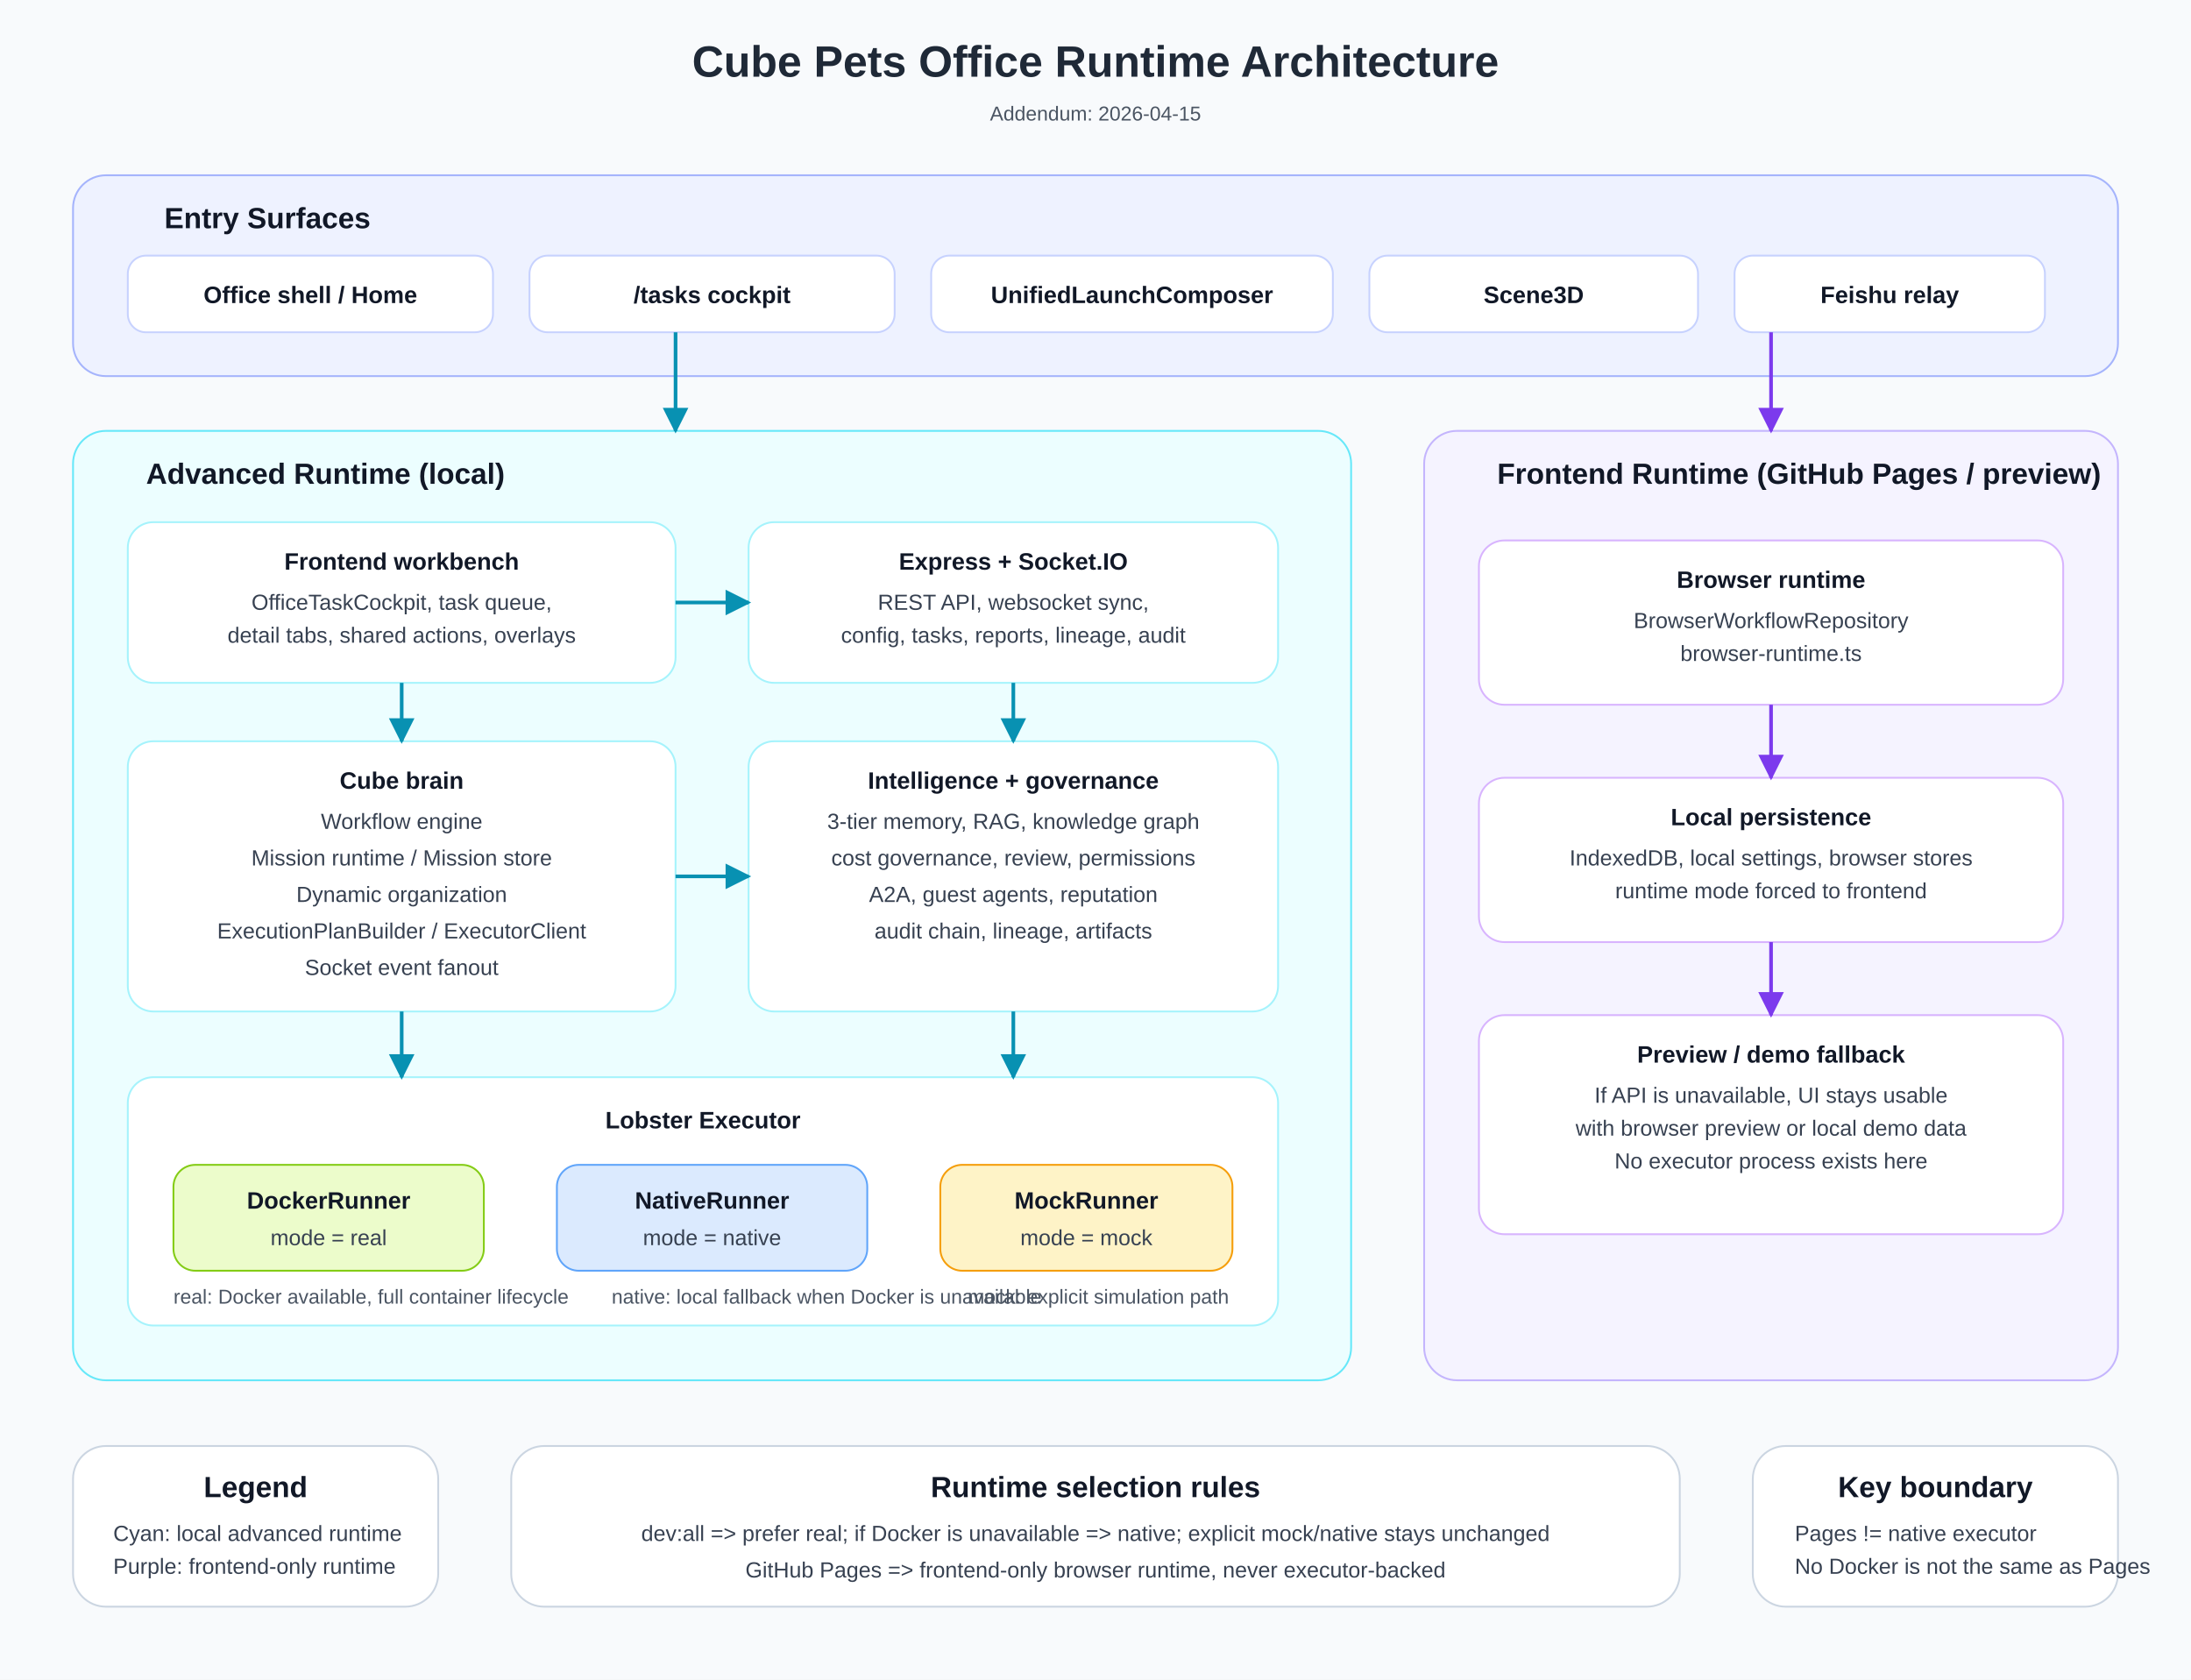
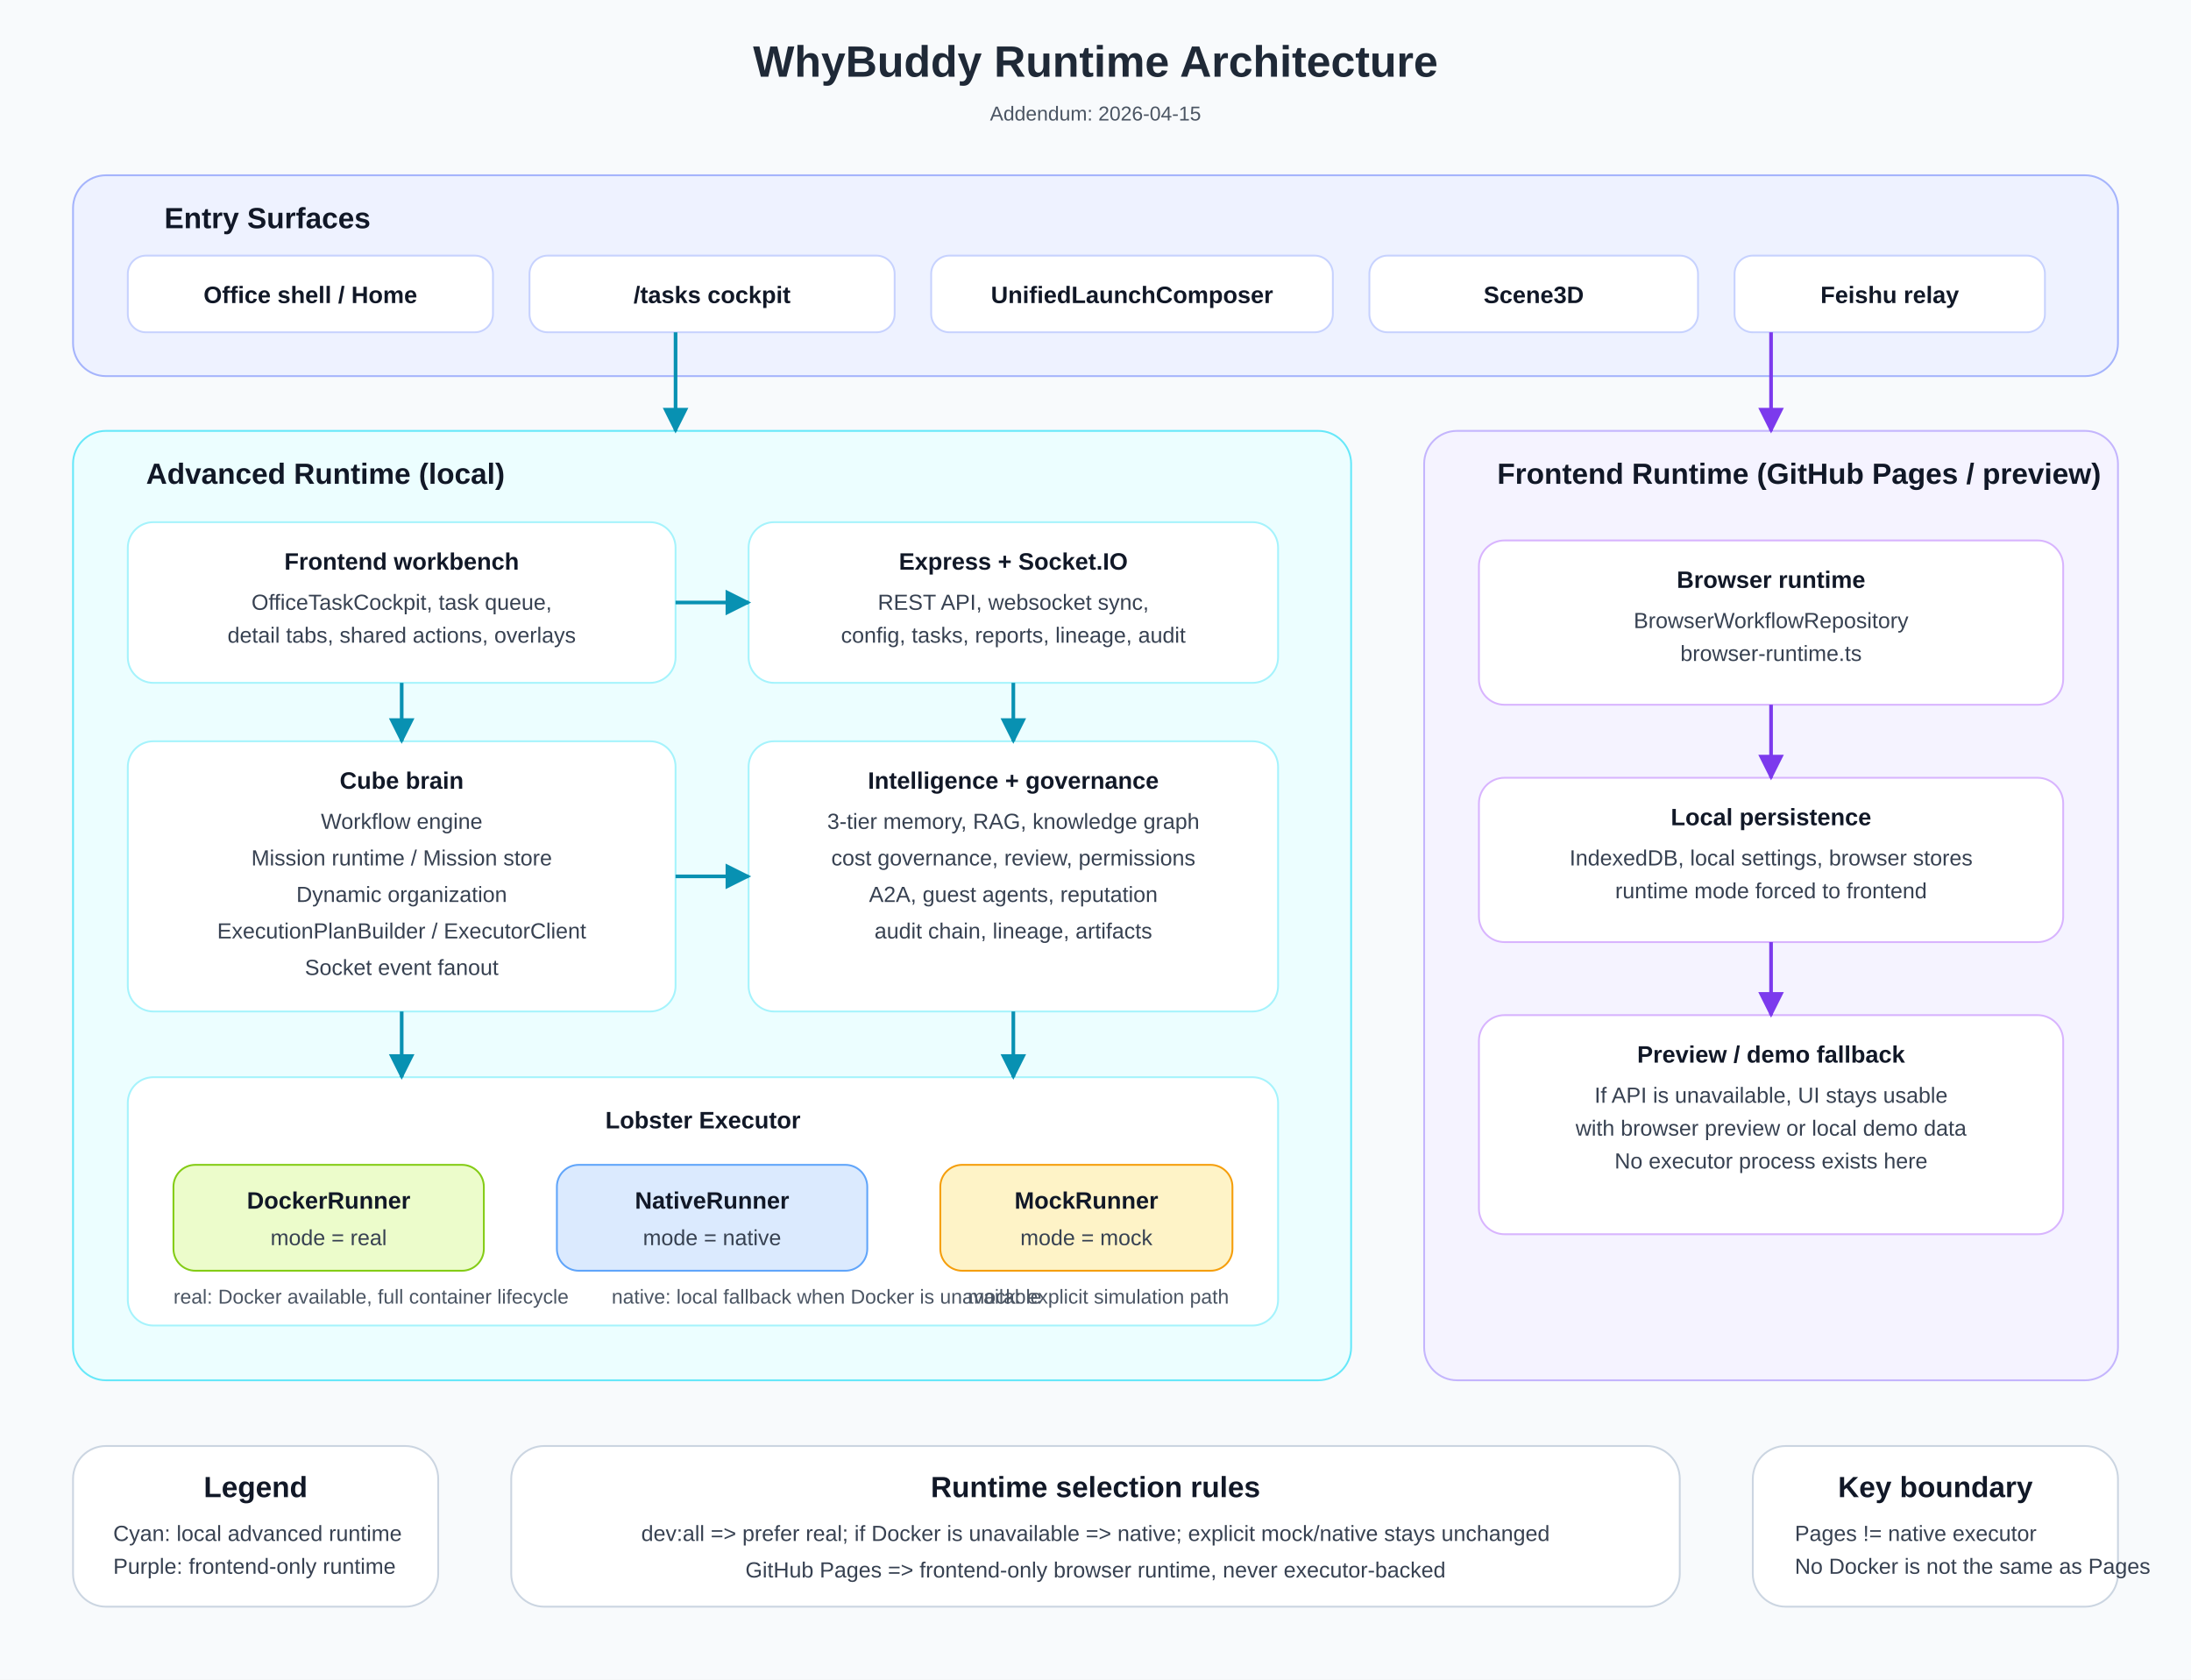
<svg xmlns="http://www.w3.org/2000/svg" width="1200" height="920" viewBox="0 0 1200 920">
  <style>
    .title { font: 700 24px Arial, sans-serif; fill: #1f2937; }
    .section { font: 700 16px Arial, sans-serif; fill: #111827; }
    .label { font: 600 13px Arial, sans-serif; fill: #111827; }
    .text { font: 12px Arial, sans-serif; fill: #374151; }
    .small { font: 11px Arial, sans-serif; fill: #4b5563; }
  </style>
  <defs>
    <marker id="arrow" viewBox="0 0 10 10" refX="9" refY="5" markerWidth="7" markerHeight="7" orient="auto-start-reverse">
      <path d="M0 0L10 5L0 10Z" fill="context-stroke" />
    </marker>
  </defs>
  <rect x="0" y="0" width="1200" height="920" fill="#f8fafc" />
-   <text x="600" y="42" text-anchor="middle" class="title">Cube Pets Office Runtime Architecture</text>
+   <text x="600" y="42" text-anchor="middle" class="title">WhyBuddy Runtime Architecture</text>
  <text x="600" y="66" text-anchor="middle" class="small">Addendum: 2026-04-15</text>
  <rect x="40" y="96" width="1120" height="110" rx="18" fill="#eef2ff" stroke="#a5b4fc" />
  <text x="90" y="125" class="section">Entry Surfaces</text>
  <rect x="70" y="140" width="200" height="42" rx="10" fill="#ffffff" stroke="#c7d2fe" />
  <text x="170" y="166" text-anchor="middle" class="label">Office shell / Home</text>
  <rect x="290" y="140" width="200" height="42" rx="10" fill="#ffffff" stroke="#c7d2fe" />
  <text x="390" y="166" text-anchor="middle" class="label">/tasks cockpit</text>
  <rect x="510" y="140" width="220" height="42" rx="10" fill="#ffffff" stroke="#c7d2fe" />
  <text x="620" y="166" text-anchor="middle" class="label">UnifiedLaunchComposer</text>
  <rect x="750" y="140" width="180" height="42" rx="10" fill="#ffffff" stroke="#c7d2fe" />
  <text x="840" y="166" text-anchor="middle" class="label">Scene3D</text>
  <rect x="950" y="140" width="170" height="42" rx="10" fill="#ffffff" stroke="#c7d2fe" />
  <text x="1035" y="166" text-anchor="middle" class="label">Feishu relay</text>
  <rect x="40" y="236" width="700" height="520" rx="18" fill="#ecfeff" stroke="#67e8f9" />
  <text x="80" y="265" class="section">Advanced Runtime (local)</text>
  <rect x="70" y="286" width="300" height="88" rx="14" fill="#ffffff" stroke="#a5f3fc" />
  <text x="220" y="312" text-anchor="middle" class="label">Frontend workbench</text>
  <text x="220" y="334" text-anchor="middle" class="text">OfficeTaskCockpit, task queue,</text>
  <text x="220" y="352" text-anchor="middle" class="text">detail tabs, shared actions, overlays</text>
  <rect x="410" y="286" width="290" height="88" rx="14" fill="#ffffff" stroke="#a5f3fc" />
  <text x="555" y="312" text-anchor="middle" class="label">Express + Socket.IO</text>
  <text x="555" y="334" text-anchor="middle" class="text">REST API, websocket sync,</text>
  <text x="555" y="352" text-anchor="middle" class="text">config, tasks, reports, lineage, audit</text>
  <line x1="370" y1="330" x2="410" y2="330" stroke="#0891b2" stroke-width="2" marker-end="url(#arrow)" />
  <rect x="70" y="406" width="300" height="148" rx="14" fill="#ffffff" stroke="#a5f3fc" />
  <text x="220" y="432" text-anchor="middle" class="label">Cube brain</text>
  <text x="220" y="454" text-anchor="middle" class="text">Workflow engine</text>
  <text x="220" y="474" text-anchor="middle" class="text">Mission runtime / Mission store</text>
  <text x="220" y="494" text-anchor="middle" class="text">Dynamic organization</text>
  <text x="220" y="514" text-anchor="middle" class="text">ExecutionPlanBuilder / ExecutorClient</text>
  <text x="220" y="534" text-anchor="middle" class="text">Socket event fanout</text>
  <rect x="410" y="406" width="290" height="148" rx="14" fill="#ffffff" stroke="#a5f3fc" />
  <text x="555" y="432" text-anchor="middle" class="label">Intelligence + governance</text>
  <text x="555" y="454" text-anchor="middle" class="text">3-tier memory, RAG, knowledge graph</text>
  <text x="555" y="474" text-anchor="middle" class="text">cost governance, review, permissions</text>
  <text x="555" y="494" text-anchor="middle" class="text">A2A, guest agents, reputation</text>
  <text x="555" y="514" text-anchor="middle" class="text">audit chain, lineage, artifacts</text>
  <line x1="220" y1="374" x2="220" y2="406" stroke="#0891b2" stroke-width="2" marker-end="url(#arrow)" />
  <line x1="555" y1="374" x2="555" y2="406" stroke="#0891b2" stroke-width="2" marker-end="url(#arrow)" />
  <line x1="370" y1="480" x2="410" y2="480" stroke="#0891b2" stroke-width="2" marker-end="url(#arrow)" />
  <rect x="70" y="590" width="630" height="136" rx="14" fill="#ffffff" stroke="#a5f3fc" />
  <text x="385" y="618" text-anchor="middle" class="label">Lobster Executor</text>
  <rect x="95" y="638" width="170" height="58" rx="12" fill="#ecfccb" stroke="#84cc16" />
  <text x="180" y="662" text-anchor="middle" class="label">DockerRunner</text>
  <text x="180" y="682" text-anchor="middle" class="text">mode = real</text>
  <rect x="305" y="638" width="170" height="58" rx="12" fill="#dbeafe" stroke="#60a5fa" />
  <text x="390" y="662" text-anchor="middle" class="label">NativeRunner</text>
  <text x="390" y="682" text-anchor="middle" class="text">mode = native</text>
  <rect x="515" y="638" width="160" height="58" rx="12" fill="#fef3c7" stroke="#f59e0b" />
  <text x="595" y="662" text-anchor="middle" class="label">MockRunner</text>
  <text x="595" y="682" text-anchor="middle" class="text">mode = mock</text>
  <line x1="220" y1="554" x2="220" y2="590" stroke="#0891b2" stroke-width="2" marker-end="url(#arrow)" />
  <line x1="555" y1="554" x2="555" y2="590" stroke="#0891b2" stroke-width="2" marker-end="url(#arrow)" />
  <text x="95" y="714" class="small">real: Docker available, full container lifecycle</text>
  <text x="335" y="714" class="small">native: local fallback when Docker is unavailable</text>
  <text x="530" y="714" class="small">mock: explicit simulation path</text>
  <rect x="780" y="236" width="380" height="520" rx="18" fill="#f5f3ff" stroke="#c4b5fd" />
  <text x="820" y="265" class="section">Frontend Runtime (GitHub Pages / preview)</text>
  <rect x="810" y="296" width="320" height="90" rx="14" fill="#ffffff" stroke="#d8b4fe" />
  <text x="970" y="322" text-anchor="middle" class="label">Browser runtime</text>
  <text x="970" y="344" text-anchor="middle" class="text">BrowserWorkflowRepository</text>
  <text x="970" y="362" text-anchor="middle" class="text">browser-runtime.ts</text>
  <rect x="810" y="426" width="320" height="90" rx="14" fill="#ffffff" stroke="#d8b4fe" />
  <text x="970" y="452" text-anchor="middle" class="label">Local persistence</text>
  <text x="970" y="474" text-anchor="middle" class="text">IndexedDB, local settings, browser stores</text>
  <text x="970" y="492" text-anchor="middle" class="text">runtime mode forced to frontend</text>
  <rect x="810" y="556" width="320" height="120" rx="14" fill="#ffffff" stroke="#d8b4fe" />
  <text x="970" y="582" text-anchor="middle" class="label">Preview / demo fallback</text>
  <text x="970" y="604" text-anchor="middle" class="text">If API is unavailable, UI stays usable</text>
  <text x="970" y="622" text-anchor="middle" class="text">with browser preview or local demo data</text>
  <text x="970" y="640" text-anchor="middle" class="text">No executor process exists here</text>
  <line x1="970" y1="386" x2="970" y2="426" stroke="#7c3aed" stroke-width="2" marker-end="url(#arrow)" />
  <line x1="970" y1="516" x2="970" y2="556" stroke="#7c3aed" stroke-width="2" marker-end="url(#arrow)" />
  <rect x="280" y="792" width="640" height="88" rx="18" fill="#ffffff" stroke="#cbd5e1" />
  <text x="600" y="820" text-anchor="middle" class="section">Runtime selection rules</text>
  <text x="600" y="844" text-anchor="middle" class="text">dev:all =&gt; prefer real; if Docker is unavailable =&gt; native; explicit mock/native stays unchanged</text>
  <text x="600" y="864" text-anchor="middle" class="text">GitHub Pages =&gt; frontend-only browser runtime, never executor-backed</text>
  <line x1="370" y1="182" x2="370" y2="236" stroke="#0891b2" stroke-width="2" marker-end="url(#arrow)" />
  <line x1="970" y1="182" x2="970" y2="236" stroke="#7c3aed" stroke-width="2" marker-end="url(#arrow)" />
  <rect x="40" y="792" width="200" height="88" rx="18" fill="#ffffff" stroke="#cbd5e1" />
  <text x="140" y="820" text-anchor="middle" class="section">Legend</text>
  <text x="62" y="844" class="text">Cyan: local advanced runtime</text>
  <text x="62" y="862" class="text">Purple: frontend-only runtime</text>
  <rect x="960" y="792" width="200" height="88" rx="18" fill="#ffffff" stroke="#cbd5e1" />
  <text x="1060" y="820" text-anchor="middle" class="section">Key boundary</text>
  <text x="983" y="844" class="text">Pages != native executor</text>
  <text x="983" y="862" class="text">No Docker is not the same as Pages</text>
</svg>
